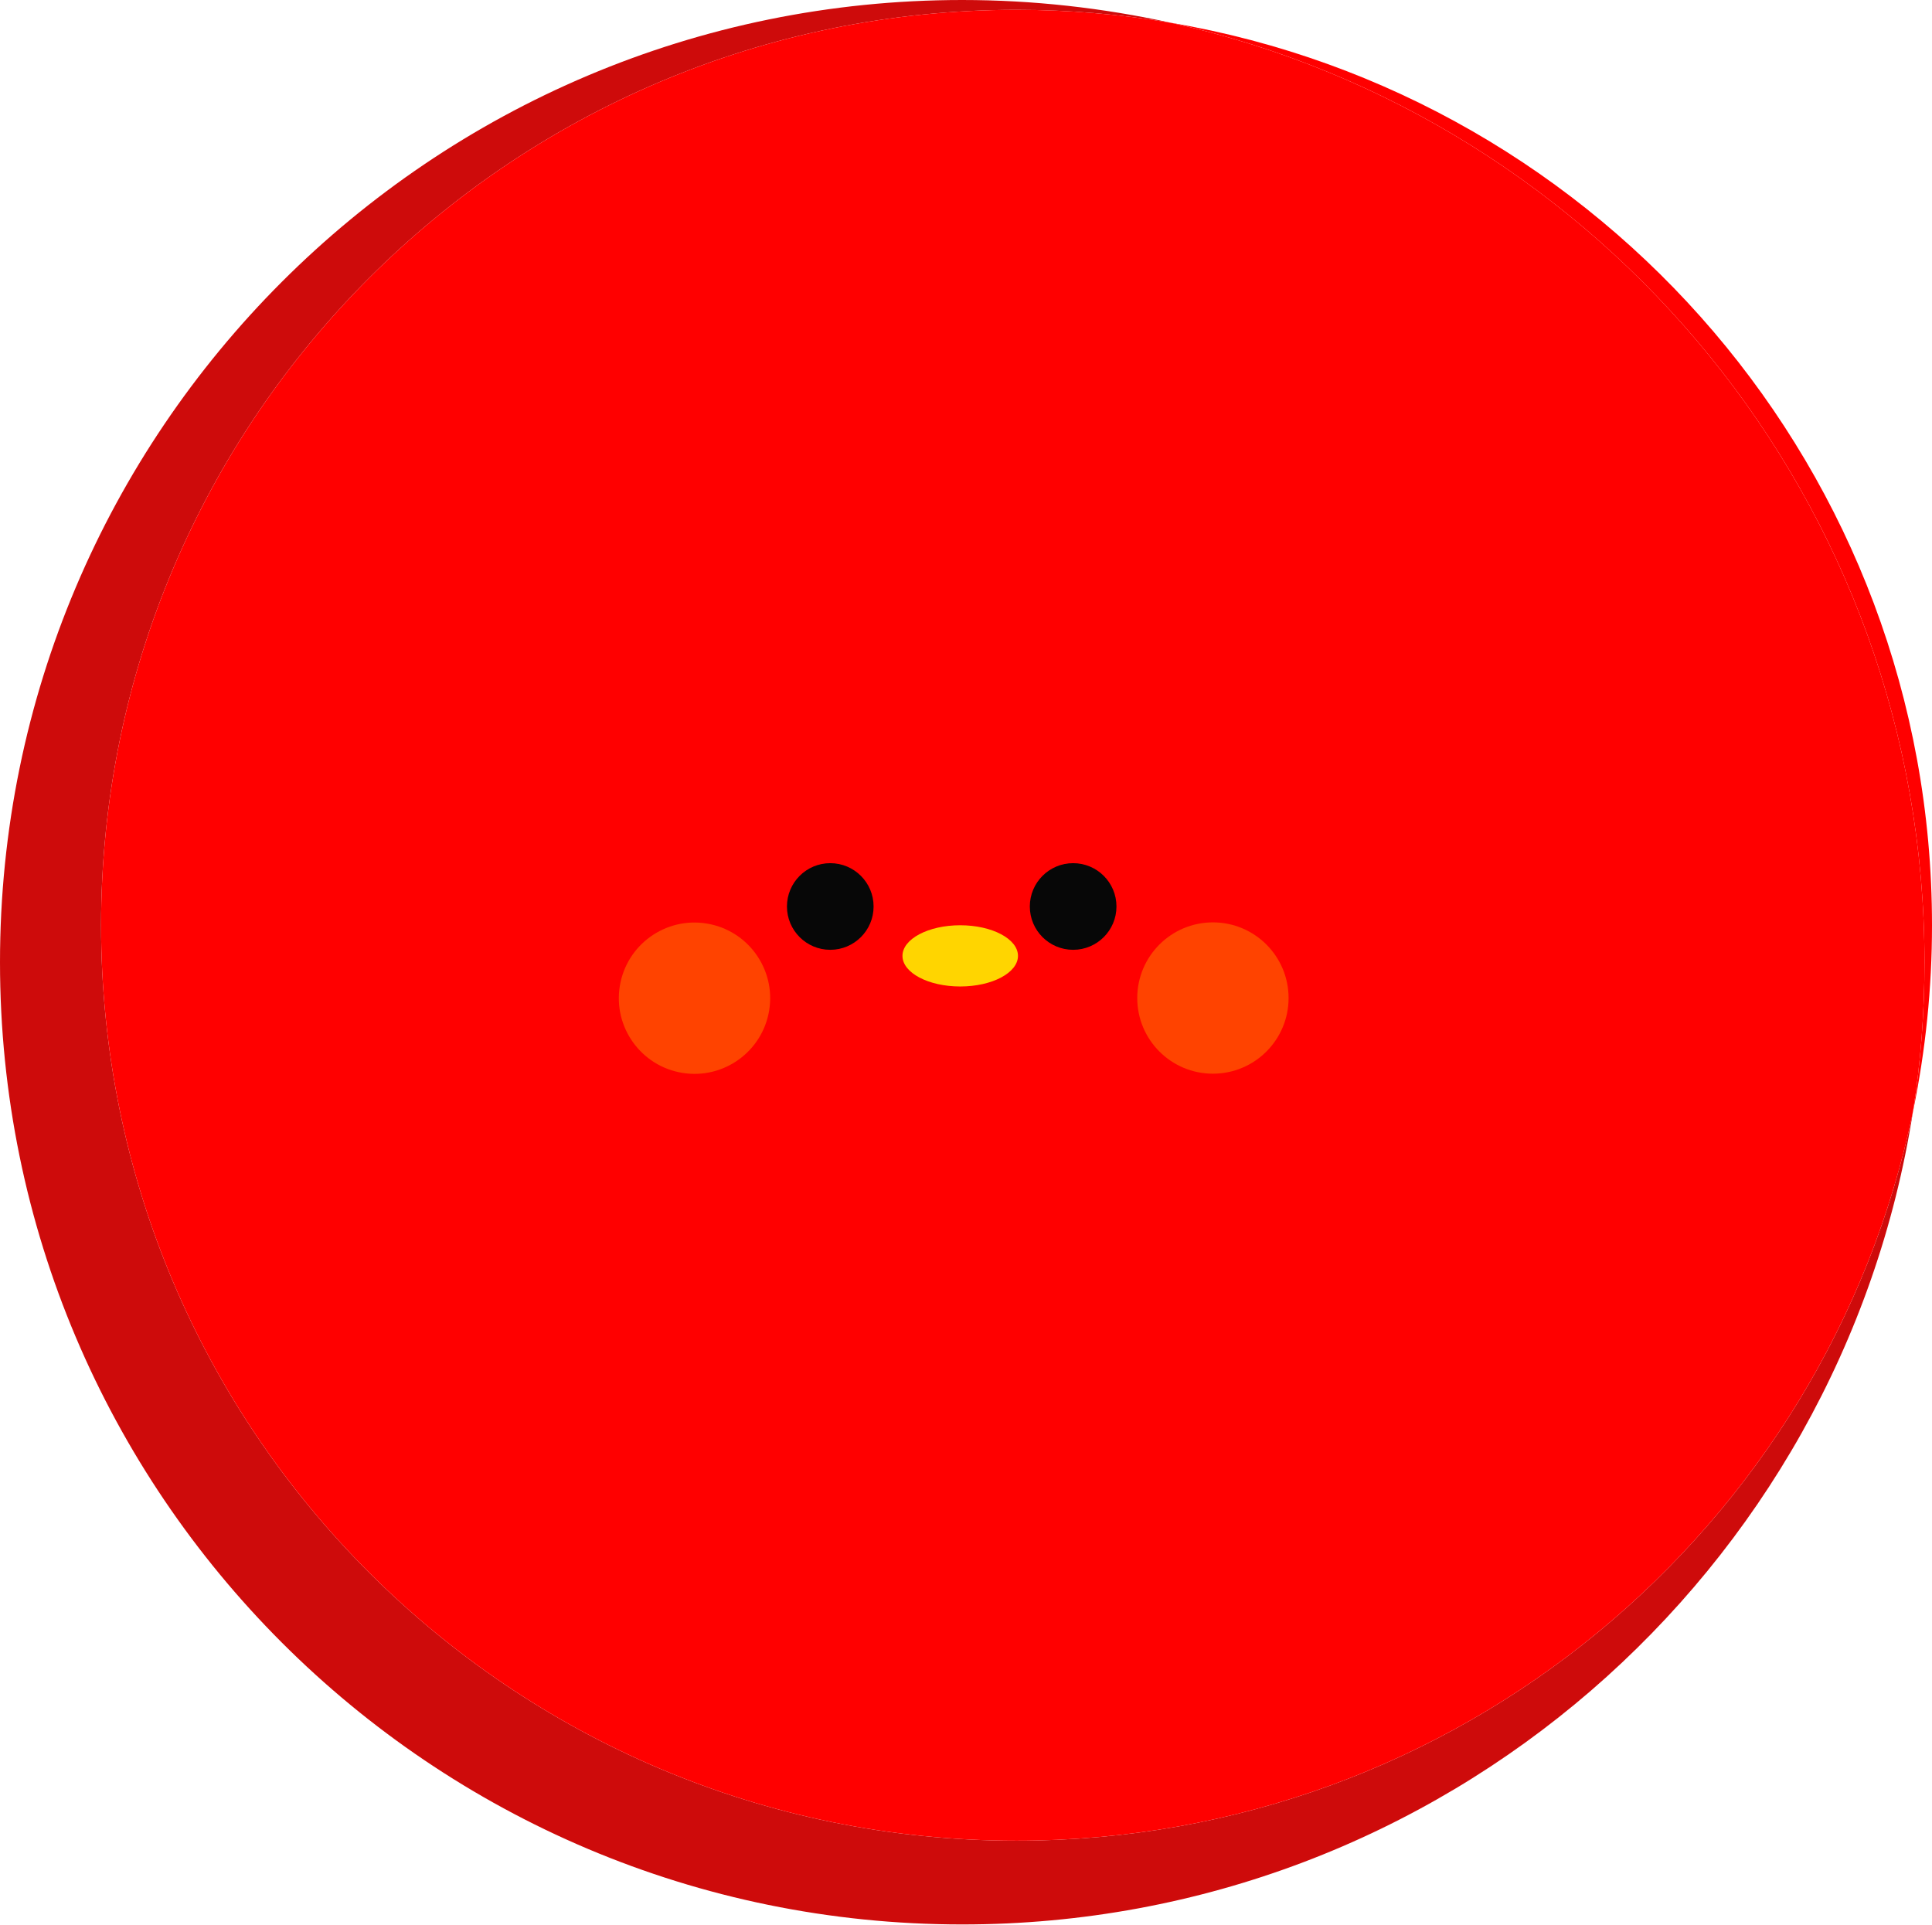
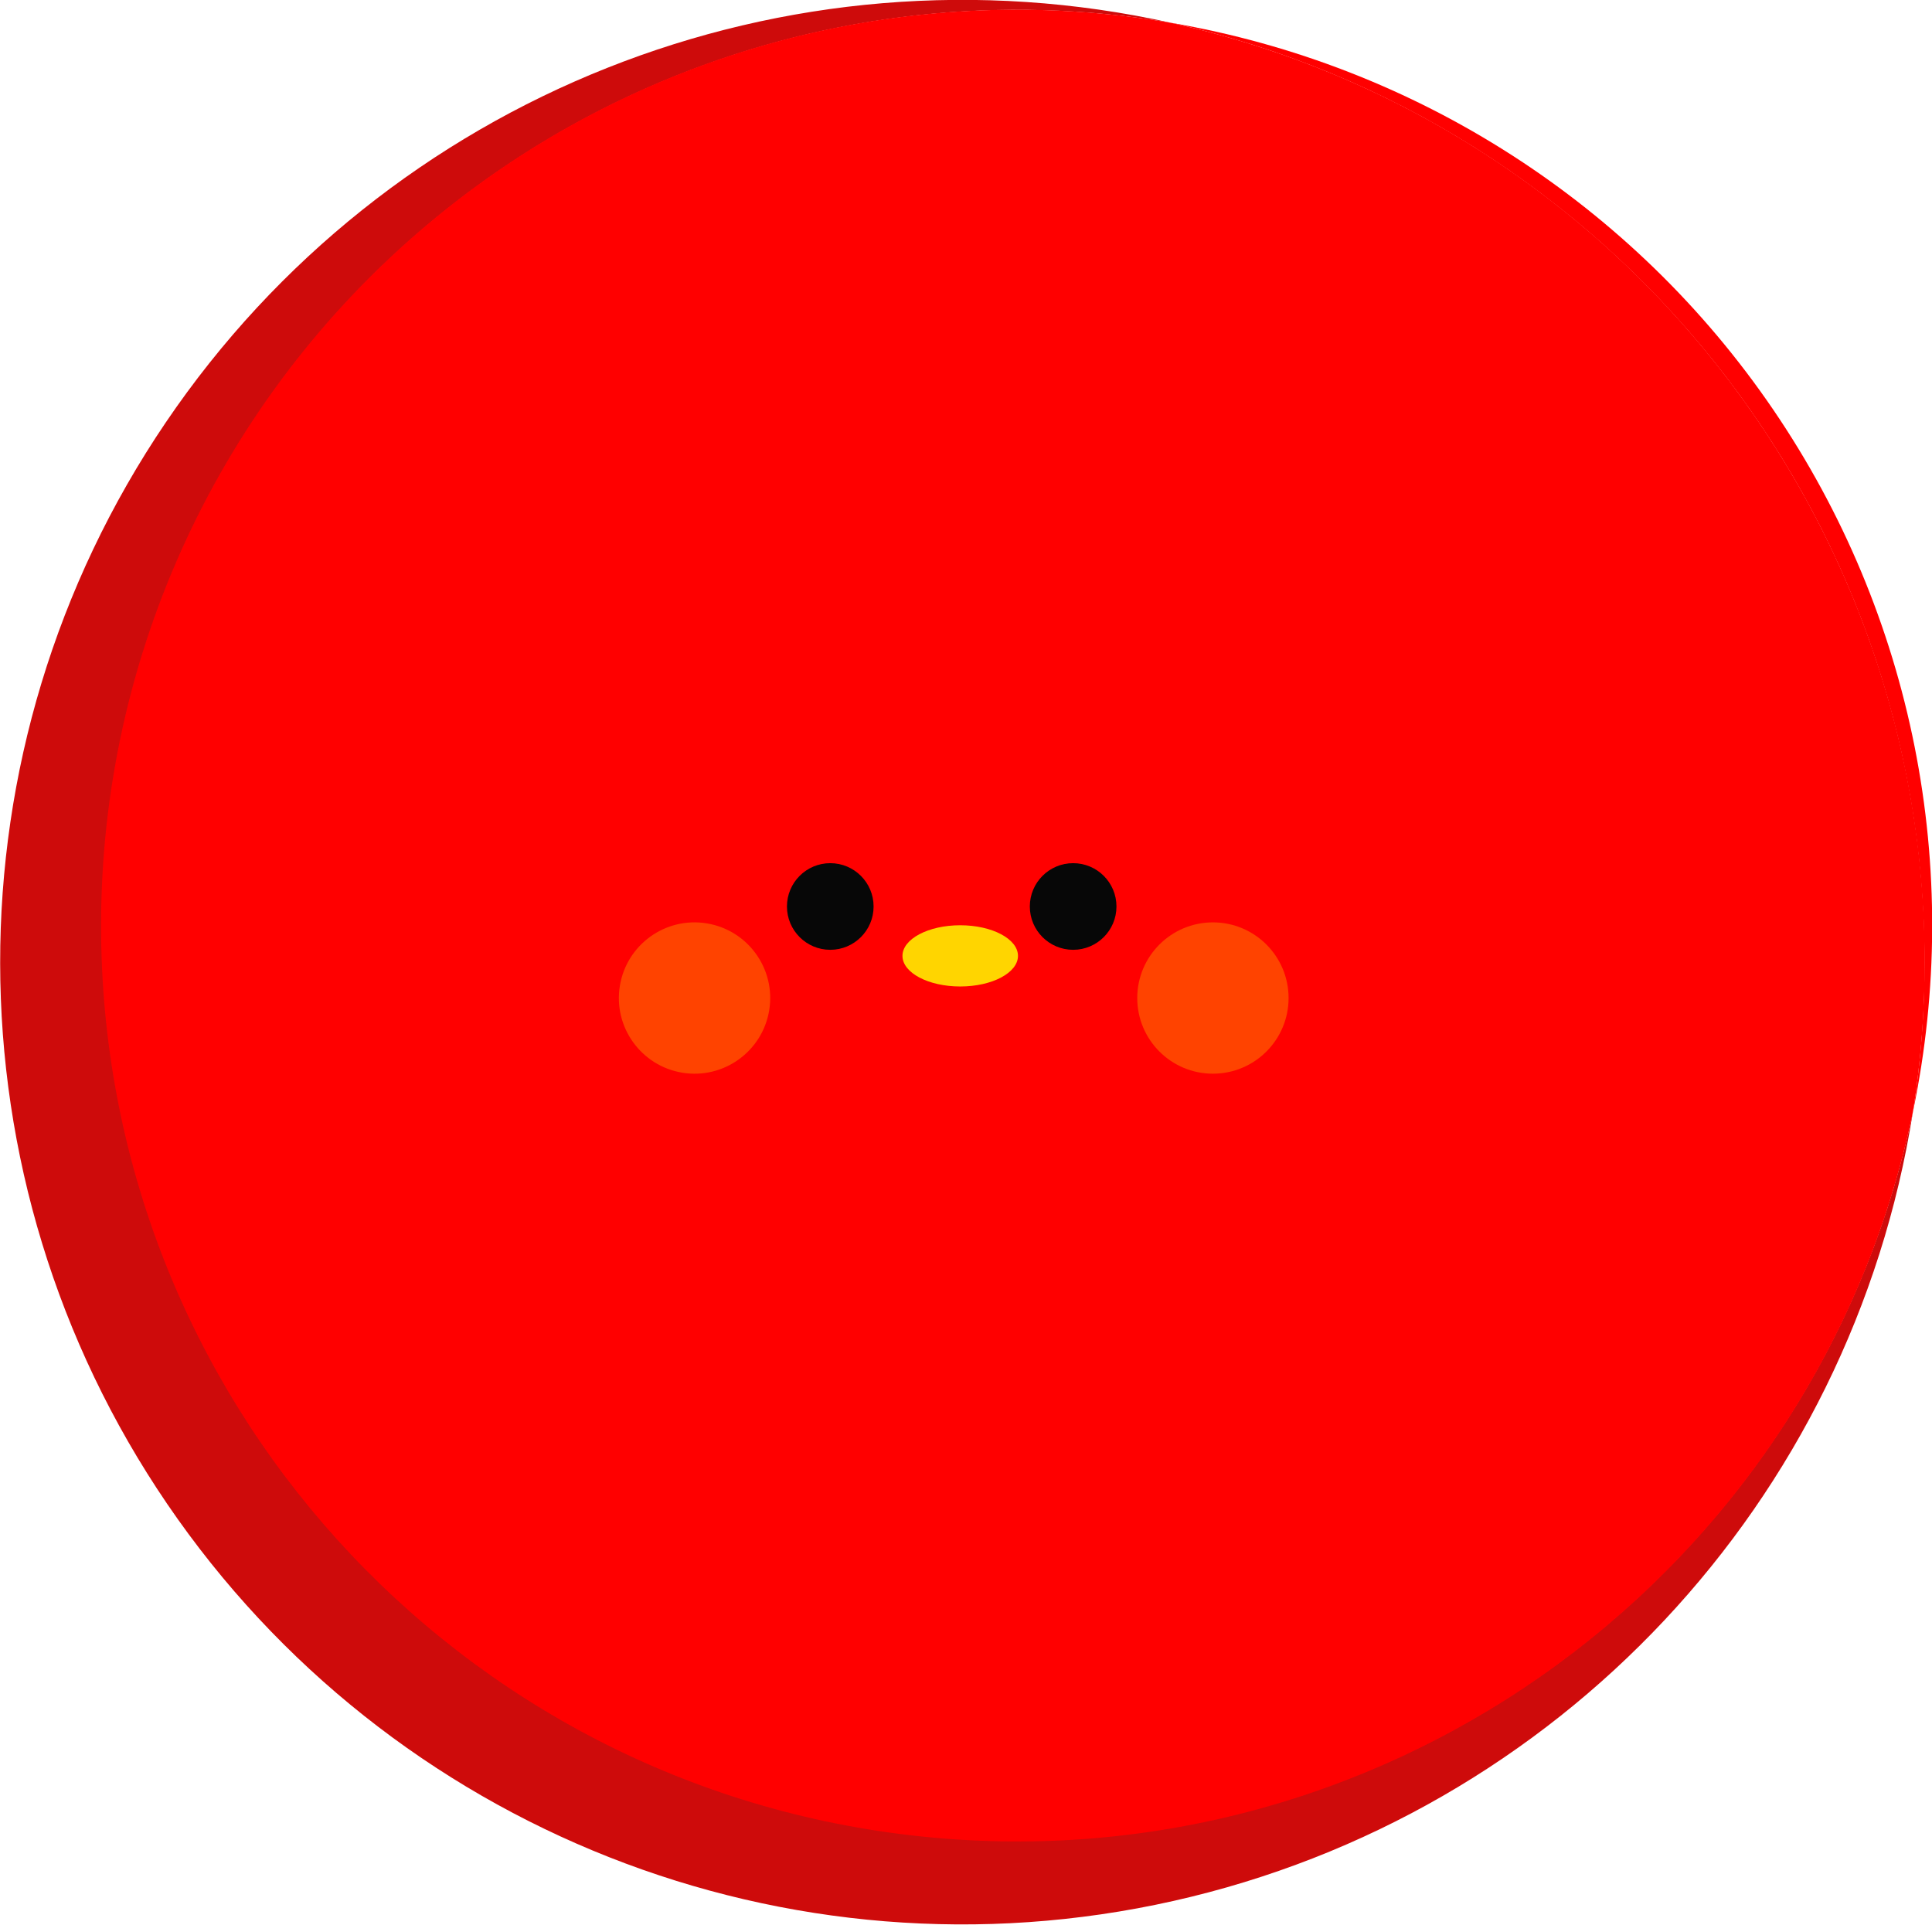
- <svg xmlns="http://www.w3.org/2000/svg" version="1.1" id="peach-profile-level-one" x="0px" y="0px" viewBox="0 0 669 666.4" style="enable-background:new 0 0 669 666.4;" xml:space="preserve">
-   <style type="text/css">
- 	.cls-1-peach-bear-level-one{fill:#CE0B0B;}
- 	.cls-2-peach-bear-level-one{fill:#FF0000;}
- 	.cls-3-peach-bear-level-one{fill:#FFD500;}
- 	.cls-4-peach-bear-level-one{fill:#070707;}
- 	.cls-5-peach-bear-level-one{fill:#FF4300;}
- </style>
-   <path class="cls-1-peach-bear-level-one" d="M352,637.4c-175.1,0-317-141.9-317-317s141.9-317,317-317c17.9,0,35.8,1.5,53.5,4.5c-23.7-5.2-48-7.9-72.3-7.9  C149.2,0,0,149.2,0,333.2s149.2,333.2,333.2,333.2c166.4,0,304.3-122,329.2-281.4C632.5,529.1,504.9,637.4,352,637.4z" />
-   <path class="cls-2-peach-bear-level-one" d="M666.4,333.2c0,17.3-1.3,34.7-4,51.8c4.4-21.3,6.6-42.9,6.6-64.6C669,163.5,555.1,33.3,405.5,7.9  C554.8,40.9,666.4,174,666.4,333.2z" />
-   <path class="cls-2-peach-bear-level-one" d="M35,320.4c0,175.1,141.9,317,317,317c152.9,0,280.5-108.3,310.4-252.4c2.7-17.1,4-34.5,4-51.8  C666.4,174,554.8,40.9,405.5,7.9c-17.7-3-35.6-4.5-53.5-4.5C176.9,3.4,35,145.3,35,320.4z" />
-   <ellipse class="cls-3-peach-bear-level-one" cx="332.5" cy="331" rx="20" ry="10.6" />
+ <svg xmlns="http://www.w3.org/2000/svg" version="1.1" id="peach-profile-level-one" x="0" y="0" viewBox="0 0 669 666.4" style="enable-background:new 0 0 669 666.4" xml:space="preserve">
+   <style>.cls-2-peach-bear-level-one{fill:red}.cls-4-peach-bear-level-one{fill:#070707}.cls-5-peach-bear-level-one{fill:#ff4300}</style>
+   <path d="M352 637.4A317 317 0 1 1 405.5 7.9 333.2 333.2 0 1 0 662.4 385 317.2 317.2 0 0 1 352 637.4z" style="fill:#ce0b0b" />
+   <path class="cls-2-peach-bear-level-one" d="M666.4 333.2c0 17.3-1.3 34.7-4 51.8A317 317 0 0 0 405.5 7.9a333.2 333.2 0 0 1 260.9 325.3z" />
+   <path class="cls-2-peach-bear-level-one" d="M35 320.4A317 317 0 0 0 662.4 385 333.2 333.2 0 0 0 405.5 7.9 317 317 0 0 0 35 320.4z" />
+   <ellipse cx="332.5" cy="331" rx="20" ry="10.6" style="fill:#ffd500" />
  <circle class="cls-4-peach-bear-level-one" cx="287.5" cy="313.9" r="15" />
  <circle class="cls-4-peach-bear-level-one" cx="371.6" cy="313.9" r="15" />
-   <ellipse transform="matrix(0.1602 -0.9871 0.9871 0.1602 -139.184 527.6889)" class="cls-5-peach-bear-level-one" cx="240.5" cy="345.6" rx="26.2" ry="26.2" />
+   <circle transform="rotate(-80.8 240.5 345.6)" class="cls-5-peach-bear-level-one" cx="240.5" cy="345.6" r="26.2" />
  <circle class="cls-5-peach-bear-level-one" cx="420" cy="345.6" r="26.2" />
</svg>
